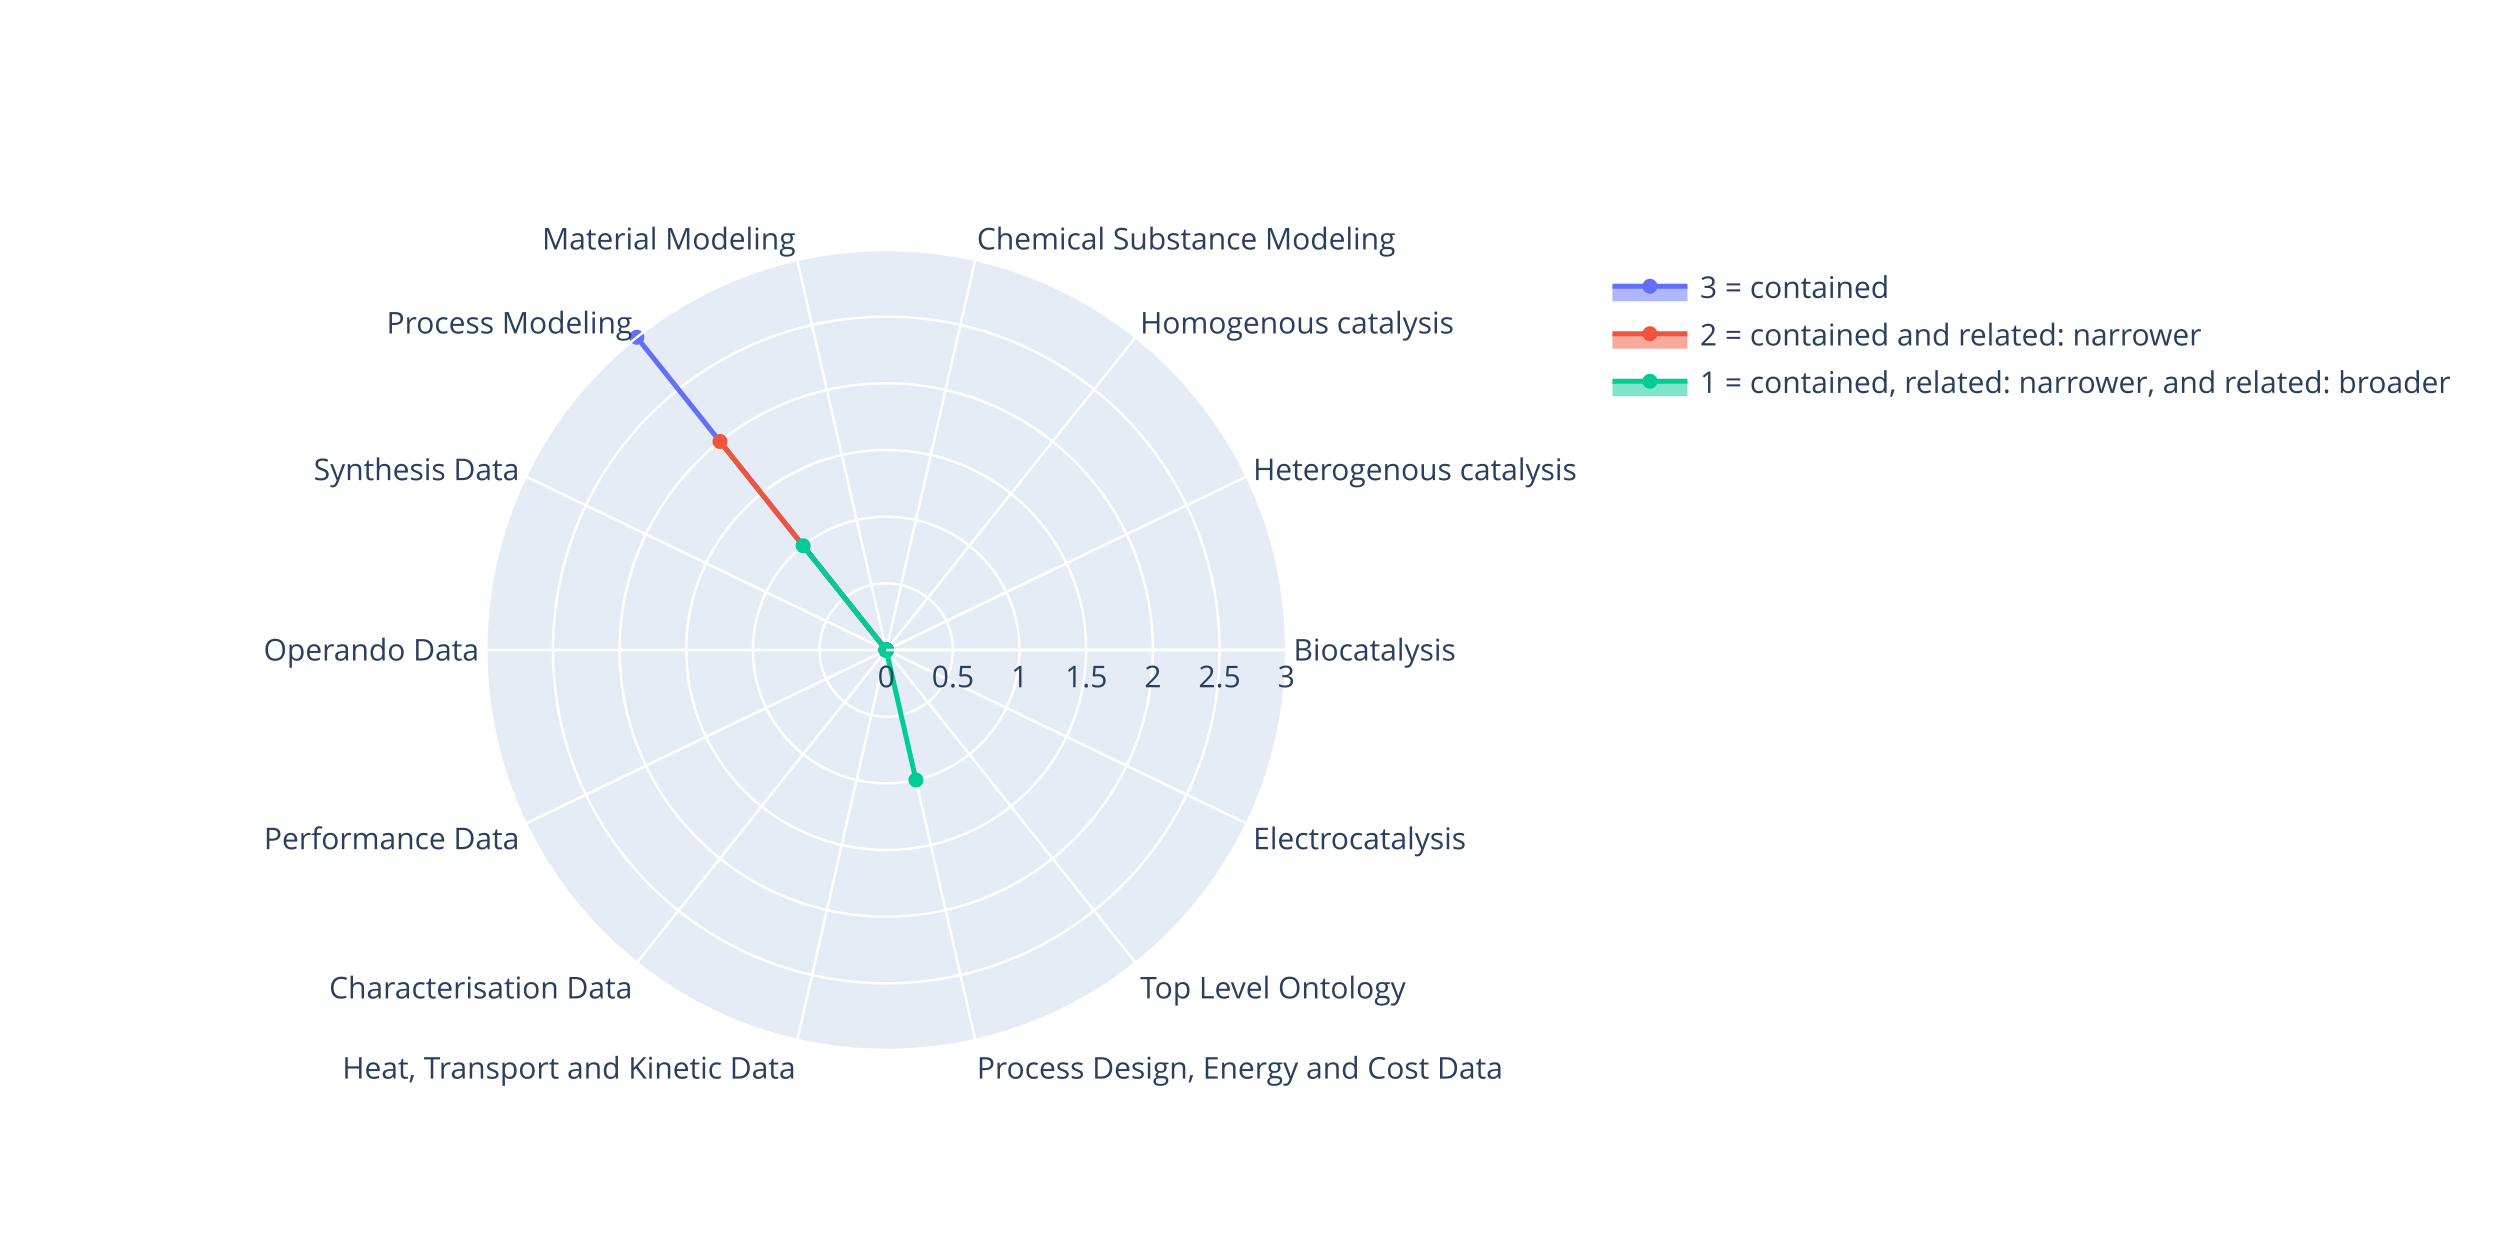
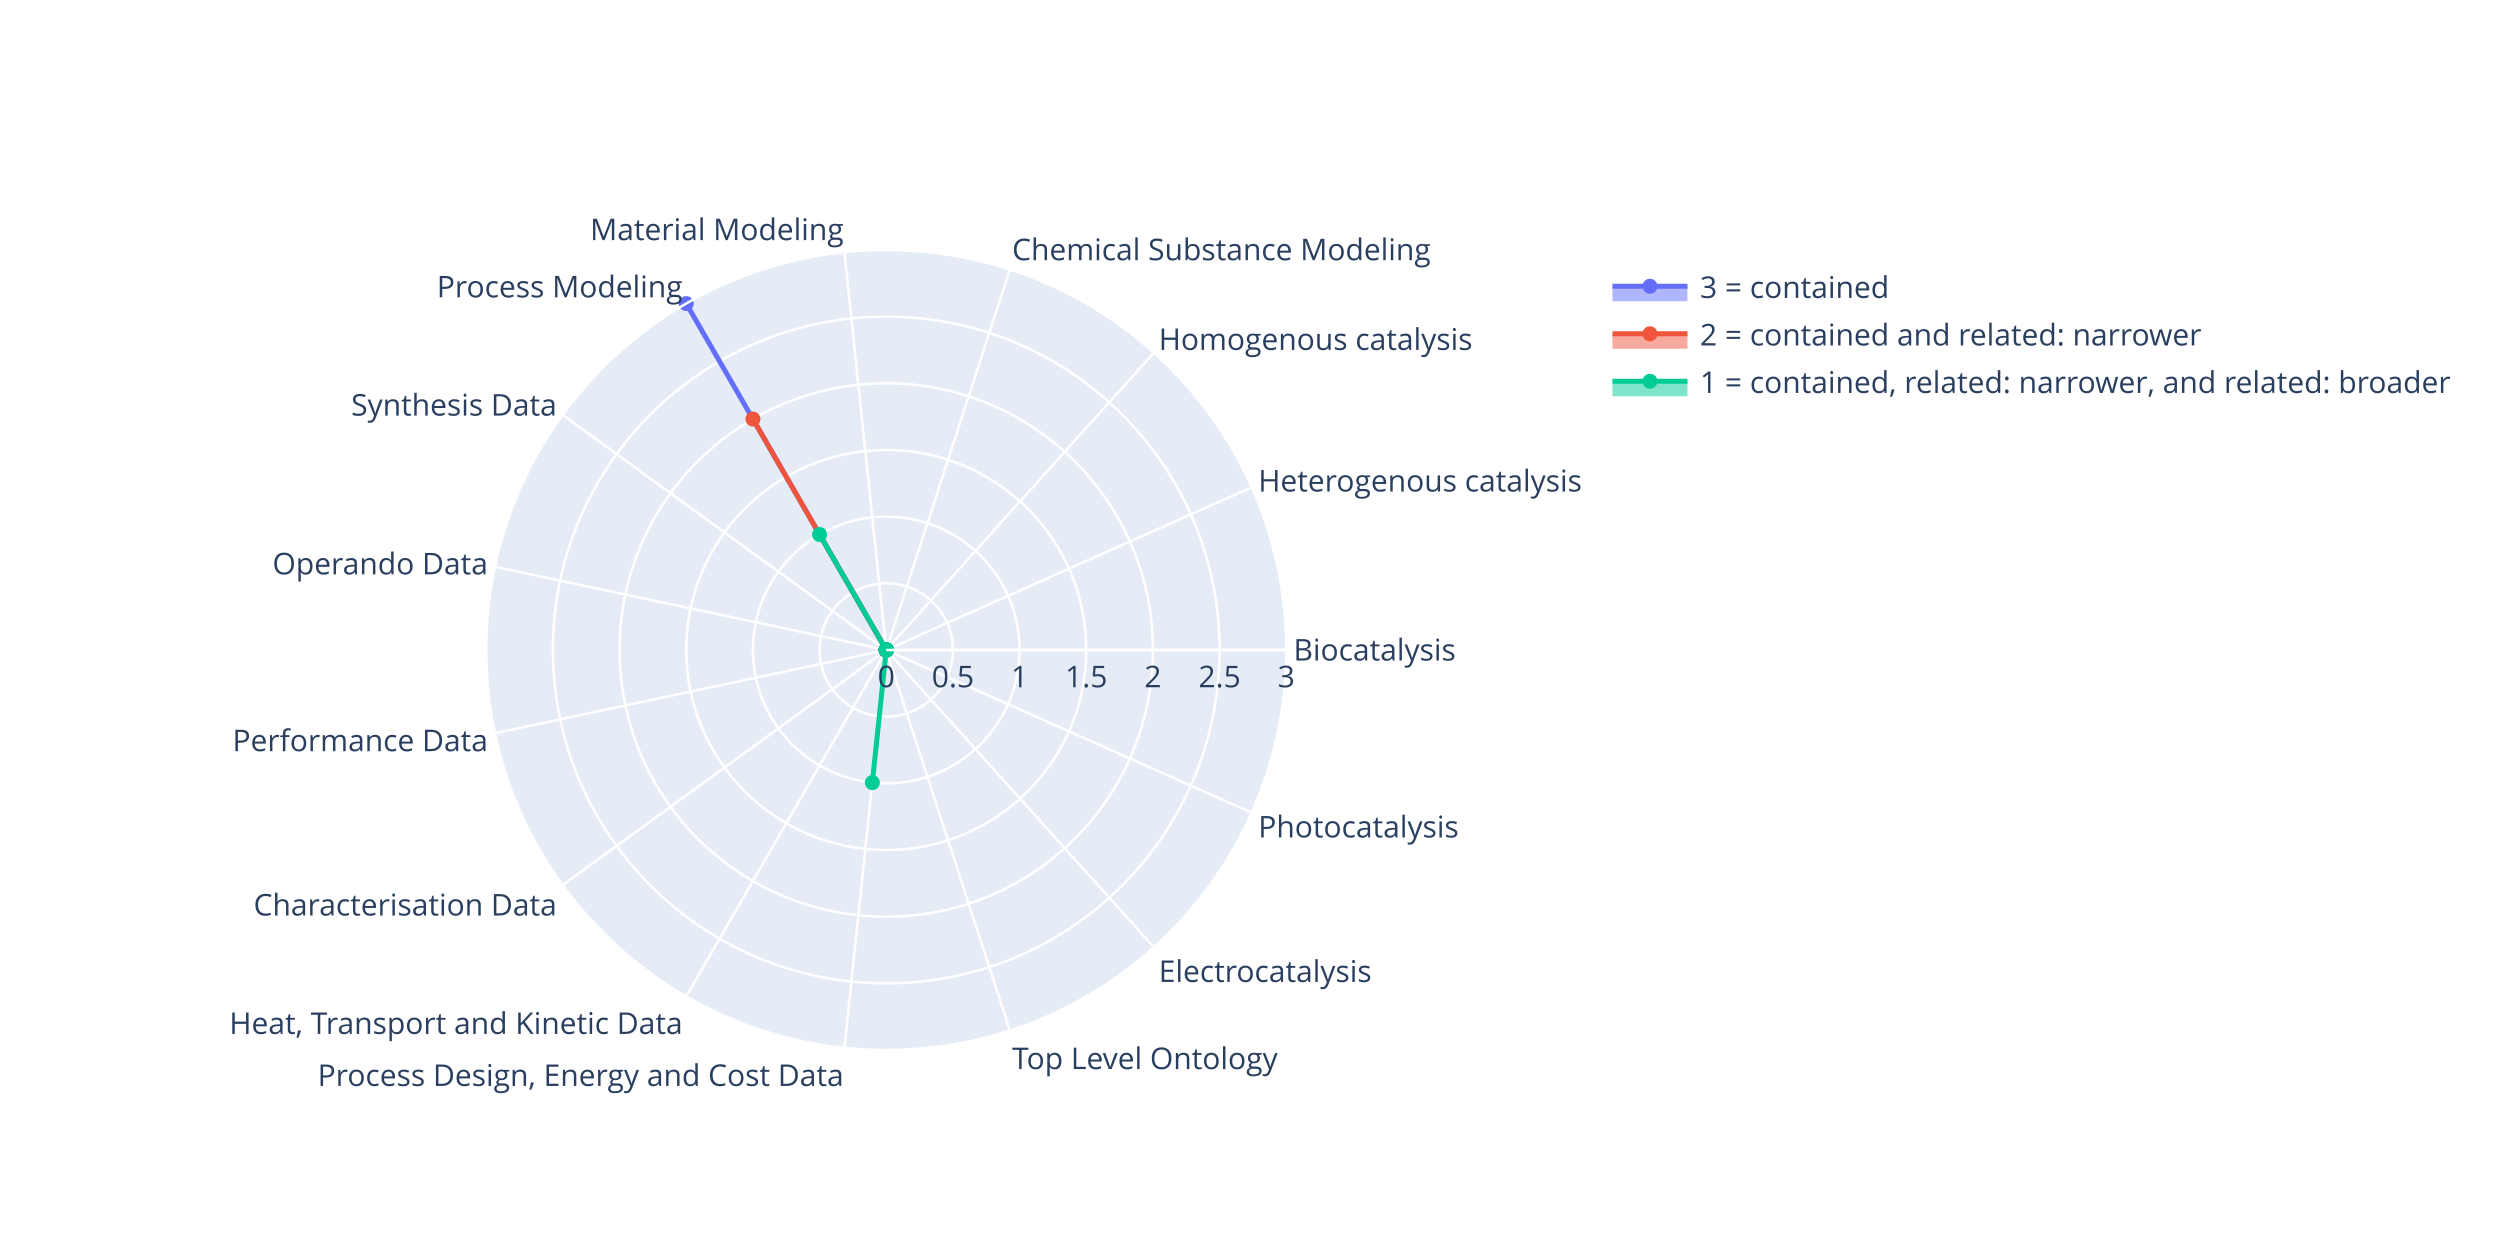
<svg xmlns="http://www.w3.org/2000/svg" class="main-svg" width="1000" height="500" style="" viewBox="0 0 1000 500">
  <rect x="0" y="0" width="1000" height="500" style="fill: rgb(255, 255, 255); fill-opacity: 1;" />
-   <defs id="defs-784e28">
+   <defs id="defs-538a24">
    <g class="clips">
-       <clipPath id="clip784e28polar-for-traces">
+       <clipPath id="clip538a24polar-for-traces">
        <path d="M160,0A160,160 0,1,0 -160,-1.9594348786357652e-14A160,160 0,1,0 160,3.9188697572715304e-14Z" transform="translate(160,160)" />
      </clipPath>
    </g>
    <g class="gradients" />
    <g class="patterns" />
  </defs>
  <g class="bglayer" />
  <g class="layer-below">
    <g class="imagelayer" />
    <g class="shapelayer" />
  </g>
  <g class="cartesianlayer" />
  <g class="polarlayer">
    <g class="polar">
      <g class="polarsublayer draglayer" />
      <g class="polarsublayer plotbg">
        <path d="M160,0A160,160 0,1,0 -160,-1.9594348786357652e-14A160,160 0,1,0 160,3.9188697572715304e-14Z" transform="translate(354.5,260)" style="fill: rgb(229, 236, 246); fill-opacity: 1;" />
      </g>
      <g class="polarsublayer backplot">
        <g class="maplayer" />
      </g>
      <g class="polarsublayer angular-grid" style="fill: none;">
        <path class="angularaxisgrid" d="M354.5,260L514.5,260" style="stroke: rgb(255, 255, 255); stroke-opacity: 1; stroke-width: 1px;" />
-         <path class="angularaxisgrid" d="M354.5,260L498.655,190.579" style="stroke: rgb(255, 255, 255); stroke-opacity: 1; stroke-width: 1px;" />
-         <path class="angularaxisgrid" d="M354.5,260L454.258,134.907" style="stroke: rgb(255, 255, 255); stroke-opacity: 1; stroke-width: 1px;" />
-         <path class="angularaxisgrid" d="M354.5,260L390.103,104.012" style="stroke: rgb(255, 255, 255); stroke-opacity: 1; stroke-width: 1px;" />
-         <path class="angularaxisgrid" d="M354.5,260L318.897,104.012" style="stroke: rgb(255, 255, 255); stroke-opacity: 1; stroke-width: 1px;" />
-         <path class="angularaxisgrid" d="M354.5,260L254.742,134.907" style="stroke: rgb(255, 255, 255); stroke-opacity: 1; stroke-width: 1px;" />
-         <path class="angularaxisgrid" d="M354.5,260L210.345,190.579" style="stroke: rgb(255, 255, 255); stroke-opacity: 1; stroke-width: 1px;" />
-         <path class="angularaxisgrid" d="M354.5,260L194.5,260" style="stroke: rgb(255, 255, 255); stroke-opacity: 1; stroke-width: 1px;" />
-         <path class="angularaxisgrid" d="M354.5,260L210.345,329.421" style="stroke: rgb(255, 255, 255); stroke-opacity: 1; stroke-width: 1px;" />
-         <path class="angularaxisgrid" d="M354.5,260L254.742,385.093" style="stroke: rgb(255, 255, 255); stroke-opacity: 1; stroke-width: 1px;" />
-         <path class="angularaxisgrid" d="M354.5,260L318.897,415.988" style="stroke: rgb(255, 255, 255); stroke-opacity: 1; stroke-width: 1px;" />
-         <path class="angularaxisgrid" d="M354.5,260L390.103,415.988" style="stroke: rgb(255, 255, 255); stroke-opacity: 1; stroke-width: 1px;" />
-         <path class="angularaxisgrid" d="M354.5,260L454.258,385.093" style="stroke: rgb(255, 255, 255); stroke-opacity: 1; stroke-width: 1px;" />
-         <path class="angularaxisgrid" d="M354.5,260L498.655,329.421" style="stroke: rgb(255, 255, 255); stroke-opacity: 1; stroke-width: 1px;" />
+         <path class="angularaxisgrid" d="M354.5,260L500.667,194.922" style="stroke: rgb(255, 255, 255); stroke-opacity: 1; stroke-width: 1px;" />
+         <path class="angularaxisgrid" d="M354.5,260L461.561,141.097" style="stroke: rgb(255, 255, 255); stroke-opacity: 1; stroke-width: 1px;" />
+         <path class="angularaxisgrid" d="M354.5,260L403.943,107.831" style="stroke: rgb(255, 255, 255); stroke-opacity: 1; stroke-width: 1px;" />
+         <path class="angularaxisgrid" d="M354.5,260L337.775,100.876" style="stroke: rgb(255, 255, 255); stroke-opacity: 1; stroke-width: 1px;" />
+         <path class="angularaxisgrid" d="M354.5,260L274.5,121.436" style="stroke: rgb(255, 255, 255); stroke-opacity: 1; stroke-width: 1px;" />
+         <path class="angularaxisgrid" d="M354.5,260L225.057,165.954" style="stroke: rgb(255, 255, 255); stroke-opacity: 1; stroke-width: 1px;" />
+         <path class="angularaxisgrid" d="M354.5,260L197.996,226.734" style="stroke: rgb(255, 255, 255); stroke-opacity: 1; stroke-width: 1px;" />
+         <path class="angularaxisgrid" d="M354.5,260L197.996,293.266" style="stroke: rgb(255, 255, 255); stroke-opacity: 1; stroke-width: 1px;" />
+         <path class="angularaxisgrid" d="M354.5,260L225.057,354.046" style="stroke: rgb(255, 255, 255); stroke-opacity: 1; stroke-width: 1px;" />
+         <path class="angularaxisgrid" d="M354.5,260L274.5,398.564" style="stroke: rgb(255, 255, 255); stroke-opacity: 1; stroke-width: 1px;" />
+         <path class="angularaxisgrid" d="M354.5,260L337.775,419.124" style="stroke: rgb(255, 255, 255); stroke-opacity: 1; stroke-width: 1px;" />
+         <path class="angularaxisgrid" d="M354.5,260L403.943,412.169" style="stroke: rgb(255, 255, 255); stroke-opacity: 1; stroke-width: 1px;" />
+         <path class="angularaxisgrid" d="M354.5,260L461.561,378.903" style="stroke: rgb(255, 255, 255); stroke-opacity: 1; stroke-width: 1px;" />
+         <path class="angularaxisgrid" d="M354.5,260L500.667,325.078" style="stroke: rgb(255, 255, 255); stroke-opacity: 1; stroke-width: 1px;" />
      </g>
      <g class="polarsublayer radial-grid" transform="translate(354.5,260)" style="fill: none;">
        <path class="xgrid" d="M26.67,0A26.67,26.67 0,1,0 -26.67,-3.2661330133259913e-15A26.67,26.67 0,1,0 26.67,6.532266026651983e-15Z" style="stroke: rgb(255, 255, 255); stroke-opacity: 1; stroke-width: 1px;" />
        <path class="xgrid" d="M53.33,0A53.33,53.33 0,1,0 -53.33,-6.531041379852834e-15A53.33,53.33 0,1,0 53.33,1.3062082759705669e-14Z" style="stroke: rgb(255, 255, 255); stroke-opacity: 1; stroke-width: 1px;" />
        <path class="xgrid" d="M80,0A80,80 0,1,0 -80,-9.797174393178826e-15A80,80 0,1,0 80,1.9594348786357652e-14Z" style="stroke: rgb(255, 255, 255); stroke-opacity: 1; stroke-width: 1px;" />
        <path class="xgrid" d="M106.67,0A106.67,106.67 0,1,0 -106.67,-1.3063307406504817e-14A106.67,106.67 0,1,0 106.67,2.6126614813009634e-14Z" style="stroke: rgb(255, 255, 255); stroke-opacity: 1; stroke-width: 1px;" />
        <path class="xgrid" d="M133.33,0A133.33,133.33 0,1,0 -133.33,-1.632821577303166e-14A133.33,133.33 0,1,0 133.33,3.265643154606332e-14Z" style="stroke: rgb(255, 255, 255); stroke-opacity: 1; stroke-width: 1px;" />
      </g>
      <g class="polarsublayer frontplot" transform="translate(194.5,100)">
        <g class="barlayer" />
        <g class="scatterlayer">
-           <g class="trace scatter trace5b7094" style="stroke-miterlimit: 2; opacity: 1;">
-             <g class="fills" clip-path="url(#clip784e28polar-for-traces)">
+           <g class="trace scatter trace7f3eb8" style="stroke-miterlimit: 2; opacity: 1;">
+             <g class="fills" clip-path="url(#clip538a24polar-for-traces)">
              <g>
-                 <path class="js-fill" d="M160,160L160,160L160,160L160,160L160,160L60.24,34.91L160,160L160,160L160,160L160,160L160,160L160,160L160,160L160,160L160,160Z" style="fill: rgb(99, 110, 250); fill-opacity: 0.5; stroke-width: 0;" />
+                 <path class="js-fill" d="M160,160L160,160L160,160L160,160L160,160L80,21.44L160,160L160,160L160,160L160,160L160,160L160,160L160,160L160,160L160,160L160,160Z" style="fill: rgb(99, 110, 250); fill-opacity: 0.5; stroke-width: 0;" />
              </g>
            </g>
            <g class="errorbars" />
            <g class="lines">
-               <path class="js-line" d="M160,160L160,160L160,160L160,160L160,160L60.24,34.91L160,160L160,160L160,160L160,160L160,160L160,160L160,160L160,160L160,160" clip-path="url(#clip784e28polar-for-traces)" style="vector-effect: non-scaling-stroke; fill: none; stroke: rgb(99, 110, 250); stroke-opacity: 1; stroke-width: 2px; opacity: 1;" />
+               <path class="js-line" d="M160,160L160,160L160,160L160,160L160,160L80,21.44L160,160L160,160L160,160L160,160L160,160L160,160L160,160L160,160L160,160L160,160" clip-path="url(#clip538a24polar-for-traces)" style="vector-effect: non-scaling-stroke; fill: none; stroke: rgb(99, 110, 250); stroke-opacity: 1; stroke-width: 2px; opacity: 1;" />
            </g>
            <g class="points">
              <path class="point" transform="translate(160,160)" d="M3,0A3,3 0 1,1 0,-3A3,3 0 0,1 3,0Z" style="opacity: 1; stroke-width: 0px; fill: rgb(99, 110, 250); fill-opacity: 1;" />
              <path class="point" transform="translate(160,160)" d="M3,0A3,3 0 1,1 0,-3A3,3 0 0,1 3,0Z" style="opacity: 1; stroke-width: 0px; fill: rgb(99, 110, 250); fill-opacity: 1;" />
              <path class="point" transform="translate(160,160)" d="M3,0A3,3 0 1,1 0,-3A3,3 0 0,1 3,0Z" style="opacity: 1; stroke-width: 0px; fill: rgb(99, 110, 250); fill-opacity: 1;" />
              <path class="point" transform="translate(160,160)" d="M3,0A3,3 0 1,1 0,-3A3,3 0 0,1 3,0Z" style="opacity: 1; stroke-width: 0px; fill: rgb(99, 110, 250); fill-opacity: 1;" />
              <path class="point" transform="translate(160,160)" d="M3,0A3,3 0 1,1 0,-3A3,3 0 0,1 3,0Z" style="opacity: 1; stroke-width: 0px; fill: rgb(99, 110, 250); fill-opacity: 1;" />
-               <path class="point" transform="translate(60.24,34.91)" d="M3,0A3,3 0 1,1 0,-3A3,3 0 0,1 3,0Z" style="opacity: 1; stroke-width: 0px; fill: rgb(99, 110, 250); fill-opacity: 1;" />
+               <path class="point" transform="translate(80,21.44)" d="M3,0A3,3 0 1,1 0,-3A3,3 0 0,1 3,0Z" style="opacity: 1; stroke-width: 0px; fill: rgb(99, 110, 250); fill-opacity: 1;" />
+               <path class="point" transform="translate(160,160)" d="M3,0A3,3 0 1,1 0,-3A3,3 0 0,1 3,0Z" style="opacity: 1; stroke-width: 0px; fill: rgb(99, 110, 250); fill-opacity: 1;" />
              <path class="point" transform="translate(160,160)" d="M3,0A3,3 0 1,1 0,-3A3,3 0 0,1 3,0Z" style="opacity: 1; stroke-width: 0px; fill: rgb(99, 110, 250); fill-opacity: 1;" />
              <path class="point" transform="translate(160,160)" d="M3,0A3,3 0 1,1 0,-3A3,3 0 0,1 3,0Z" style="opacity: 1; stroke-width: 0px; fill: rgb(99, 110, 250); fill-opacity: 1;" />
              <path class="point" transform="translate(160,160)" d="M3,0A3,3 0 1,1 0,-3A3,3 0 0,1 3,0Z" style="opacity: 1; stroke-width: 0px; fill: rgb(99, 110, 250); fill-opacity: 1;" />
              <path class="point" transform="translate(160,160)" d="M3,0A3,3 0 1,1 0,-3A3,3 0 0,1 3,0Z" style="opacity: 1; stroke-width: 0px; fill: rgb(99, 110, 250); fill-opacity: 1;" />
              <path class="point" transform="translate(160,160)" d="M3,0A3,3 0 1,1 0,-3A3,3 0 0,1 3,0Z" style="opacity: 1; stroke-width: 0px; fill: rgb(99, 110, 250); fill-opacity: 1;" />
              <path class="point" transform="translate(160,160)" d="M3,0A3,3 0 1,1 0,-3A3,3 0 0,1 3,0Z" style="opacity: 1; stroke-width: 0px; fill: rgb(99, 110, 250); fill-opacity: 1;" />
              <path class="point" transform="translate(160,160)" d="M3,0A3,3 0 1,1 0,-3A3,3 0 0,1 3,0Z" style="opacity: 1; stroke-width: 0px; fill: rgb(99, 110, 250); fill-opacity: 1;" />
              <path class="point" transform="translate(160,160)" d="M3,0A3,3 0 1,1 0,-3A3,3 0 0,1 3,0Z" style="opacity: 1; stroke-width: 0px; fill: rgb(99, 110, 250); fill-opacity: 1;" />
              <path class="point" transform="translate(160,160)" d="M3,0A3,3 0 1,1 0,-3A3,3 0 0,1 3,0Z" style="opacity: 1; stroke-width: 0px; fill: rgb(99, 110, 250); fill-opacity: 1;" />
            </g>
            <g class="text" />
          </g>
-           <g class="trace scatter trace90f65b" style="stroke-miterlimit: 2; opacity: 1;">
-             <g class="fills" clip-path="url(#clip784e28polar-for-traces)">
+           <g class="trace scatter trace615d59" style="stroke-miterlimit: 2; opacity: 1;">
+             <g class="fills" clip-path="url(#clip538a24polar-for-traces)">
              <g>
-                 <path class="js-fill" d="M160,160L160,160L160,160L160,160L160,160L93.49,76.6L160,160L160,160L160,160L160,160L160,160L160,160L160,160L160,160L160,160Z" style="fill: rgb(239, 85, 59); fill-opacity: 0.5; stroke-width: 0;" />
+                 <path class="js-fill" d="M160,160L160,160L160,160L160,160L160,160L106.67,67.62L160,160L160,160L160,160L160,160L160,160L160,160L160,160L160,160L160,160L160,160Z" style="fill: rgb(239, 85, 59); fill-opacity: 0.5; stroke-width: 0;" />
              </g>
            </g>
            <g class="errorbars" />
            <g class="lines">
-               <path class="js-line" d="M160,160L160,160L160,160L160,160L160,160L93.49,76.6L160,160L160,160L160,160L160,160L160,160L160,160L160,160L160,160L160,160" clip-path="url(#clip784e28polar-for-traces)" style="vector-effect: non-scaling-stroke; fill: none; stroke: rgb(239, 85, 59); stroke-opacity: 1; stroke-width: 2px; opacity: 1;" />
+               <path class="js-line" d="M160,160L160,160L160,160L160,160L160,160L106.67,67.62L160,160L160,160L160,160L160,160L160,160L160,160L160,160L160,160L160,160L160,160" clip-path="url(#clip538a24polar-for-traces)" style="vector-effect: non-scaling-stroke; fill: none; stroke: rgb(239, 85, 59); stroke-opacity: 1; stroke-width: 2px; opacity: 1;" />
            </g>
            <g class="points">
              <path class="point" transform="translate(160,160)" d="M3,0A3,3 0 1,1 0,-3A3,3 0 0,1 3,0Z" style="opacity: 1; stroke-width: 0px; fill: rgb(239, 85, 59); fill-opacity: 1;" />
              <path class="point" transform="translate(160,160)" d="M3,0A3,3 0 1,1 0,-3A3,3 0 0,1 3,0Z" style="opacity: 1; stroke-width: 0px; fill: rgb(239, 85, 59); fill-opacity: 1;" />
              <path class="point" transform="translate(160,160)" d="M3,0A3,3 0 1,1 0,-3A3,3 0 0,1 3,0Z" style="opacity: 1; stroke-width: 0px; fill: rgb(239, 85, 59); fill-opacity: 1;" />
              <path class="point" transform="translate(160,160)" d="M3,0A3,3 0 1,1 0,-3A3,3 0 0,1 3,0Z" style="opacity: 1; stroke-width: 0px; fill: rgb(239, 85, 59); fill-opacity: 1;" />
              <path class="point" transform="translate(160,160)" d="M3,0A3,3 0 1,1 0,-3A3,3 0 0,1 3,0Z" style="opacity: 1; stroke-width: 0px; fill: rgb(239, 85, 59); fill-opacity: 1;" />
-               <path class="point" transform="translate(93.49,76.6)" d="M3,0A3,3 0 1,1 0,-3A3,3 0 0,1 3,0Z" style="opacity: 1; stroke-width: 0px; fill: rgb(239, 85, 59); fill-opacity: 1;" />
+               <path class="point" transform="translate(106.67,67.62)" d="M3,0A3,3 0 1,1 0,-3A3,3 0 0,1 3,0Z" style="opacity: 1; stroke-width: 0px; fill: rgb(239, 85, 59); fill-opacity: 1;" />
+               <path class="point" transform="translate(160,160)" d="M3,0A3,3 0 1,1 0,-3A3,3 0 0,1 3,0Z" style="opacity: 1; stroke-width: 0px; fill: rgb(239, 85, 59); fill-opacity: 1;" />
              <path class="point" transform="translate(160,160)" d="M3,0A3,3 0 1,1 0,-3A3,3 0 0,1 3,0Z" style="opacity: 1; stroke-width: 0px; fill: rgb(239, 85, 59); fill-opacity: 1;" />
              <path class="point" transform="translate(160,160)" d="M3,0A3,3 0 1,1 0,-3A3,3 0 0,1 3,0Z" style="opacity: 1; stroke-width: 0px; fill: rgb(239, 85, 59); fill-opacity: 1;" />
              <path class="point" transform="translate(160,160)" d="M3,0A3,3 0 1,1 0,-3A3,3 0 0,1 3,0Z" style="opacity: 1; stroke-width: 0px; fill: rgb(239, 85, 59); fill-opacity: 1;" />
              <path class="point" transform="translate(160,160)" d="M3,0A3,3 0 1,1 0,-3A3,3 0 0,1 3,0Z" style="opacity: 1; stroke-width: 0px; fill: rgb(239, 85, 59); fill-opacity: 1;" />
              <path class="point" transform="translate(160,160)" d="M3,0A3,3 0 1,1 0,-3A3,3 0 0,1 3,0Z" style="opacity: 1; stroke-width: 0px; fill: rgb(239, 85, 59); fill-opacity: 1;" />
              <path class="point" transform="translate(160,160)" d="M3,0A3,3 0 1,1 0,-3A3,3 0 0,1 3,0Z" style="opacity: 1; stroke-width: 0px; fill: rgb(239, 85, 59); fill-opacity: 1;" />
              <path class="point" transform="translate(160,160)" d="M3,0A3,3 0 1,1 0,-3A3,3 0 0,1 3,0Z" style="opacity: 1; stroke-width: 0px; fill: rgb(239, 85, 59); fill-opacity: 1;" />
              <path class="point" transform="translate(160,160)" d="M3,0A3,3 0 1,1 0,-3A3,3 0 0,1 3,0Z" style="opacity: 1; stroke-width: 0px; fill: rgb(239, 85, 59); fill-opacity: 1;" />
              <path class="point" transform="translate(160,160)" d="M3,0A3,3 0 1,1 0,-3A3,3 0 0,1 3,0Z" style="opacity: 1; stroke-width: 0px; fill: rgb(239, 85, 59); fill-opacity: 1;" />
            </g>
            <g class="text" />
          </g>
-           <g class="trace scatter trace089929" style="stroke-miterlimit: 2; opacity: 1;">
-             <g class="fills" clip-path="url(#clip784e28polar-for-traces)">
+           <g class="trace scatter trace1bce84" style="stroke-miterlimit: 2; opacity: 1;">
+             <g class="fills" clip-path="url(#clip538a24polar-for-traces)">
              <g>
-                 <path class="js-fill" d="M160,160L160,160L160,160L160,160L160,160L126.75,118.3L160,160L160,160L160,160L160,160L160,160L171.87,212L160,160L160,160L160,160Z" style="fill: rgb(0, 204, 150); fill-opacity: 0.5; stroke-width: 0;" />
+                 <path class="js-fill" d="M160,160L160,160L160,160L160,160L160,160L133.33,113.81L160,160L160,160L160,160L160,160L160,160L154.43,213.04L160,160L160,160L160,160L160,160Z" style="fill: rgb(0, 204, 150); fill-opacity: 0.5; stroke-width: 0;" />
              </g>
            </g>
            <g class="errorbars" />
            <g class="lines">
-               <path class="js-line" d="M160,160L160,160L160,160L160,160L160,160L126.75,118.3L160,160L160,160L160,160L160,160L160,160L171.87,212L160,160L160,160L160,160" clip-path="url(#clip784e28polar-for-traces)" style="vector-effect: non-scaling-stroke; fill: none; stroke: rgb(0, 204, 150); stroke-opacity: 1; stroke-width: 2px; opacity: 1;" />
+               <path class="js-line" d="M160,160L160,160L160,160L160,160L160,160L133.33,113.81L160,160L160,160L160,160L160,160L160,160L154.43,213.04L160,160L160,160L160,160L160,160" clip-path="url(#clip538a24polar-for-traces)" style="vector-effect: non-scaling-stroke; fill: none; stroke: rgb(0, 204, 150); stroke-opacity: 1; stroke-width: 2px; opacity: 1;" />
            </g>
            <g class="points">
              <path class="point" transform="translate(160,160)" d="M3,0A3,3 0 1,1 0,-3A3,3 0 0,1 3,0Z" style="opacity: 1; stroke-width: 0px; fill: rgb(0, 204, 150); fill-opacity: 1;" />
              <path class="point" transform="translate(160,160)" d="M3,0A3,3 0 1,1 0,-3A3,3 0 0,1 3,0Z" style="opacity: 1; stroke-width: 0px; fill: rgb(0, 204, 150); fill-opacity: 1;" />
              <path class="point" transform="translate(160,160)" d="M3,0A3,3 0 1,1 0,-3A3,3 0 0,1 3,0Z" style="opacity: 1; stroke-width: 0px; fill: rgb(0, 204, 150); fill-opacity: 1;" />
              <path class="point" transform="translate(160,160)" d="M3,0A3,3 0 1,1 0,-3A3,3 0 0,1 3,0Z" style="opacity: 1; stroke-width: 0px; fill: rgb(0, 204, 150); fill-opacity: 1;" />
              <path class="point" transform="translate(160,160)" d="M3,0A3,3 0 1,1 0,-3A3,3 0 0,1 3,0Z" style="opacity: 1; stroke-width: 0px; fill: rgb(0, 204, 150); fill-opacity: 1;" />
-               <path class="point" transform="translate(126.75,118.3)" d="M3,0A3,3 0 1,1 0,-3A3,3 0 0,1 3,0Z" style="opacity: 1; stroke-width: 0px; fill: rgb(0, 204, 150); fill-opacity: 1;" />
-               <path class="point" transform="translate(160,160)" d="M3,0A3,3 0 1,1 0,-3A3,3 0 0,1 3,0Z" style="opacity: 1; stroke-width: 0px; fill: rgb(0, 204, 150); fill-opacity: 1;" />
-               <path class="point" transform="translate(160,160)" d="M3,0A3,3 0 1,1 0,-3A3,3 0 0,1 3,0Z" style="opacity: 1; stroke-width: 0px; fill: rgb(0, 204, 150); fill-opacity: 1;" />
-               <path class="point" transform="translate(160,160)" d="M3,0A3,3 0 1,1 0,-3A3,3 0 0,1 3,0Z" style="opacity: 1; stroke-width: 0px; fill: rgb(0, 204, 150); fill-opacity: 1;" />
-               <path class="point" transform="translate(160,160)" d="M3,0A3,3 0 1,1 0,-3A3,3 0 0,1 3,0Z" style="opacity: 1; stroke-width: 0px; fill: rgb(0, 204, 150); fill-opacity: 1;" />
-               <path class="point" transform="translate(160,160)" d="M3,0A3,3 0 1,1 0,-3A3,3 0 0,1 3,0Z" style="opacity: 1; stroke-width: 0px; fill: rgb(0, 204, 150); fill-opacity: 1;" />
-               <path class="point" transform="translate(171.87,212)" d="M3,0A3,3 0 1,1 0,-3A3,3 0 0,1 3,0Z" style="opacity: 1; stroke-width: 0px; fill: rgb(0, 204, 150); fill-opacity: 1;" />
+               <path class="point" transform="translate(133.33,113.81)" d="M3,0A3,3 0 1,1 0,-3A3,3 0 0,1 3,0Z" style="opacity: 1; stroke-width: 0px; fill: rgb(0, 204, 150); fill-opacity: 1;" />
+               <path class="point" transform="translate(160,160)" d="M3,0A3,3 0 1,1 0,-3A3,3 0 0,1 3,0Z" style="opacity: 1; stroke-width: 0px; fill: rgb(0, 204, 150); fill-opacity: 1;" />
+               <path class="point" transform="translate(160,160)" d="M3,0A3,3 0 1,1 0,-3A3,3 0 0,1 3,0Z" style="opacity: 1; stroke-width: 0px; fill: rgb(0, 204, 150); fill-opacity: 1;" />
+               <path class="point" transform="translate(160,160)" d="M3,0A3,3 0 1,1 0,-3A3,3 0 0,1 3,0Z" style="opacity: 1; stroke-width: 0px; fill: rgb(0, 204, 150); fill-opacity: 1;" />
+               <path class="point" transform="translate(160,160)" d="M3,0A3,3 0 1,1 0,-3A3,3 0 0,1 3,0Z" style="opacity: 1; stroke-width: 0px; fill: rgb(0, 204, 150); fill-opacity: 1;" />
+               <path class="point" transform="translate(160,160)" d="M3,0A3,3 0 1,1 0,-3A3,3 0 0,1 3,0Z" style="opacity: 1; stroke-width: 0px; fill: rgb(0, 204, 150); fill-opacity: 1;" />
+               <path class="point" transform="translate(154.43,213.04)" d="M3,0A3,3 0 1,1 0,-3A3,3 0 0,1 3,0Z" style="opacity: 1; stroke-width: 0px; fill: rgb(0, 204, 150); fill-opacity: 1;" />
+               <path class="point" transform="translate(160,160)" d="M3,0A3,3 0 1,1 0,-3A3,3 0 0,1 3,0Z" style="opacity: 1; stroke-width: 0px; fill: rgb(0, 204, 150); fill-opacity: 1;" />
              <path class="point" transform="translate(160,160)" d="M3,0A3,3 0 1,1 0,-3A3,3 0 0,1 3,0Z" style="opacity: 1; stroke-width: 0px; fill: rgb(0, 204, 150); fill-opacity: 1;" />
              <path class="point" transform="translate(160,160)" d="M3,0A3,3 0 1,1 0,-3A3,3 0 0,1 3,0Z" style="opacity: 1; stroke-width: 0px; fill: rgb(0, 204, 150); fill-opacity: 1;" />
              <path class="point" transform="translate(160,160)" d="M3,0A3,3 0 1,1 0,-3A3,3 0 0,1 3,0Z" style="opacity: 1; stroke-width: 0px; fill: rgb(0, 204, 150); fill-opacity: 1;" />
            </g>
            <g class="text" />
          </g>
        </g>
      </g>
      <g class="polarsublayer angular-line">
        <path d="M160,0A160,160 0,1,0 -160,-1.9594348786357652e-14A160,160 0,1,0 160,3.9188697572715304e-14Z" transform="translate(354.5,260)" stroke-width="1" style="fill: none; stroke: rgb(255, 255, 255); stroke-opacity: 1;" />
      </g>
      <g class="polarsublayer radial-line">
        <line x1="0" y1="0" x2="160" y2="0" transform="translate(354.5,260)" stroke-width="1" style="fill: none; stroke: rgb(255, 255, 255); stroke-opacity: 1;" />
      </g>
      <g class="polarsublayer angular-axis">
        <g class="angularaxistick">
          <text text-anchor="start" x="2.9" y="4.2" transform="translate(514.5,260)" style="font-family: 'Open Sans', verdana, arial, sans-serif; font-size: 12px; fill: rgb(42, 63, 95); fill-opacity: 1; white-space: pre; opacity: 1;">Biocatalysis</text>
        </g>
        <g class="angularaxistick">
-           <text text-anchor="start" x="2.613" y="1.484" transform="translate(498.655,190.5786)" style="font-family: 'Open Sans', verdana, arial, sans-serif; font-size: 12px; fill: rgb(42, 63, 95); fill-opacity: 1; white-space: pre; opacity: 1;">Heterogenous catalysis</text>
-         </g>
-         <g class="angularaxistick">
-           <text text-anchor="start" x="1.808" y="-1.525" transform="translate(454.2584,134.907)" style="font-family: 'Open Sans', verdana, arial, sans-serif; font-size: 12px; fill: rgb(42, 63, 95); fill-opacity: 1; white-space: pre; opacity: 1;">Homogenous catalysis</text>
-         </g>
-         <g class="angularaxistick">
-           <text text-anchor="start" x="0.645" y="-4.233" transform="translate(390.1033,104.0115)" style="font-family: 'Open Sans', verdana, arial, sans-serif; font-size: 12px; fill: rgb(42, 63, 95); fill-opacity: 1; white-space: pre; opacity: 1;">Chemical Substance Modeling</text>
-         </g>
-         <g class="angularaxistick">
-           <text text-anchor="end" x="-0.645" y="-4.233" transform="translate(318.8967,104.0115)" style="font-family: 'Open Sans', verdana, arial, sans-serif; font-size: 12px; fill: rgb(42, 63, 95); fill-opacity: 1; white-space: pre; opacity: 1;">Material Modeling</text>
-         </g>
-         <g class="angularaxistick">
-           <text text-anchor="end" x="-1.808" y="-1.525" transform="translate(254.7416,134.907)" style="font-family: 'Open Sans', verdana, arial, sans-serif; font-size: 12px; fill: rgb(42, 63, 95); fill-opacity: 1; white-space: pre; opacity: 1;">Process Modeling</text>
-         </g>
-         <g class="angularaxistick">
-           <text text-anchor="end" x="-2.613" y="1.484" transform="translate(210.345,190.5786)" style="font-family: 'Open Sans', verdana, arial, sans-serif; font-size: 12px; fill: rgb(42, 63, 95); fill-opacity: 1; white-space: pre; opacity: 1;">Synthesis Data</text>
-         </g>
-         <g class="angularaxistick">
-           <text text-anchor="end" x="-2.9" y="4.2" transform="translate(194.5,260)" style="font-family: 'Open Sans', verdana, arial, sans-serif; font-size: 12px; fill: rgb(42, 63, 95); fill-opacity: 1; white-space: pre; opacity: 1;">Operando Data</text>
-         </g>
-         <g class="angularaxistick">
-           <text text-anchor="end" x="-2.613" y="10.249" transform="translate(210.345,329.4214)" style="font-family: 'Open Sans', verdana, arial, sans-serif; font-size: 12px; fill: rgb(42, 63, 95); fill-opacity: 1; white-space: pre; opacity: 1;">Performance Data</text>
-         </g>
-         <g class="angularaxistick">
-           <text text-anchor="end" x="-1.808" y="14.268" transform="translate(254.7416,385.093)" style="font-family: 'Open Sans', verdana, arial, sans-serif; font-size: 12px; fill: rgb(42, 63, 95); fill-opacity: 1; white-space: pre; opacity: 1;">Characterisation Data</text>
-         </g>
-         <g class="angularaxistick">
-           <text text-anchor="end" x="-0.645" y="15.461" transform="translate(318.8967,415.9885)" style="font-family: 'Open Sans', verdana, arial, sans-serif; font-size: 12px; fill: rgb(42, 63, 95); fill-opacity: 1; white-space: pre; opacity: 1;">Heat, Transport and Kinetic Data</text>
-         </g>
-         <g class="angularaxistick">
-           <text text-anchor="start" x="0.645" y="15.461" transform="translate(390.1033,415.9885)" style="font-family: 'Open Sans', verdana, arial, sans-serif; font-size: 12px; fill: rgb(42, 63, 95); fill-opacity: 1; white-space: pre; opacity: 1;">Process Design, Energy and Cost Data</text>
-         </g>
-         <g class="angularaxistick">
-           <text text-anchor="start" x="1.808" y="14.268" transform="translate(454.2584,385.093)" style="font-family: 'Open Sans', verdana, arial, sans-serif; font-size: 12px; fill: rgb(42, 63, 95); fill-opacity: 1; white-space: pre; opacity: 1;">Top Level Ontology</text>
-         </g>
-         <g class="angularaxistick">
-           <text text-anchor="start" x="2.613" y="10.249" transform="translate(498.655,329.4214)" style="font-family: 'Open Sans', verdana, arial, sans-serif; font-size: 12px; fill: rgb(42, 63, 95); fill-opacity: 1; white-space: pre; opacity: 1;">Electrocatalysis</text>
+           <text text-anchor="start" x="2.649" y="1.681" transform="translate(500.6673,194.9221)" style="font-family: 'Open Sans', verdana, arial, sans-serif; font-size: 12px; fill: rgb(42, 63, 95); fill-opacity: 1; white-space: pre; opacity: 1;">Heterogenous catalysis</text>
+         </g>
+         <g class="angularaxistick">
+           <text text-anchor="start" x="1.94" y="-1.128" transform="translate(461.5609,141.0968)" style="font-family: 'Open Sans', verdana, arial, sans-serif; font-size: 12px; fill: rgb(42, 63, 95); fill-opacity: 1; white-space: pre; opacity: 1;">Homogenous catalysis</text>
+         </g>
+         <g class="angularaxistick">
+           <text text-anchor="start" x="0.896" y="-3.743" transform="translate(403.9427,107.831)" style="font-family: 'Open Sans', verdana, arial, sans-serif; font-size: 12px; fill: rgb(42, 63, 95); fill-opacity: 1; white-space: pre; opacity: 1;">Chemical Substance Modeling</text>
+         </g>
+         <g class="angularaxistick">
+           <text text-anchor="end" x="-0.303" y="-4.832" transform="translate(337.7754,100.8765)" style="font-family: 'Open Sans', verdana, arial, sans-serif; font-size: 12px; fill: rgb(42, 63, 95); fill-opacity: 1; white-space: pre; opacity: 1;">Material Modeling</text>
+         </g>
+         <g class="angularaxistick">
+           <text text-anchor="end" x="-1.45" y="-2.49" transform="translate(274.5,121.4359)" style="font-family: 'Open Sans', verdana, arial, sans-serif; font-size: 12px; fill: rgb(42, 63, 95); fill-opacity: 1; white-space: pre; opacity: 1;">Process Modeling</text>
+         </g>
+         <g class="angularaxistick">
+           <text text-anchor="end" x="-2.346" y="0.283" transform="translate(225.0573,165.9544)" style="font-family: 'Open Sans', verdana, arial, sans-serif; font-size: 12px; fill: rgb(42, 63, 95); fill-opacity: 1; white-space: pre; opacity: 1;">Synthesis Data</text>
+         </g>
+         <g class="angularaxistick">
+           <text text-anchor="end" x="-2.837" y="3.006" transform="translate(197.9964,226.7341)" style="font-family: 'Open Sans', verdana, arial, sans-serif; font-size: 12px; fill: rgb(42, 63, 95); fill-opacity: 1; white-space: pre; opacity: 1;">Operando Data</text>
+         </g>
+         <g class="angularaxistick">
+           <text text-anchor="end" x="-2.837" y="7.206" transform="translate(197.9964,293.2659)" style="font-family: 'Open Sans', verdana, arial, sans-serif; font-size: 12px; fill: rgb(42, 63, 95); fill-opacity: 1; white-space: pre; opacity: 1;">Performance Data</text>
+         </g>
+         <g class="angularaxistick">
+           <text text-anchor="end" x="-2.346" y="12.156" transform="translate(225.0573,354.0456)" style="font-family: 'Open Sans', verdana, arial, sans-serif; font-size: 12px; fill: rgb(42, 63, 95); fill-opacity: 1; white-space: pre; opacity: 1;">Characterisation Data</text>
+         </g>
+         <g class="angularaxistick">
+           <text text-anchor="end" x="-1.45" y="15.004" transform="translate(274.5,398.5641)" style="font-family: 'Open Sans', verdana, arial, sans-serif; font-size: 12px; fill: rgb(42, 63, 95); fill-opacity: 1; white-space: pre; opacity: 1;">Heat, Transport and Kinetic Data</text>
+         </g>
+         <g class="angularaxistick">
+           <text text-anchor="end" x="-0.303" y="15.257" transform="translate(337.7754,419.1235)" style="font-family: 'Open Sans', verdana, arial, sans-serif; font-size: 12px; fill: rgb(42, 63, 95); fill-opacity: 1; white-space: pre; opacity: 1;">Process Design, Energy and Cost Data</text>
+         </g>
+         <g class="angularaxistick">
+           <text text-anchor="start" x="0.896" y="15.469" transform="translate(403.9427,412.169)" style="font-family: 'Open Sans', verdana, arial, sans-serif; font-size: 12px; fill: rgb(42, 63, 95); fill-opacity: 1; white-space: pre; opacity: 1;">Top Level Ontology</text>
+         </g>
+         <g class="angularaxistick">
+           <text text-anchor="start" x="1.94" y="13.883" transform="translate(461.5609,378.9032)" style="font-family: 'Open Sans', verdana, arial, sans-serif; font-size: 12px; fill: rgb(42, 63, 95); fill-opacity: 1; white-space: pre; opacity: 1;">Electrocatalysis</text>
+         </g>
+         <g class="angularaxistick">
+           <text text-anchor="start" x="2.649" y="9.897" transform="translate(500.6673,325.0779)" style="font-family: 'Open Sans', verdana, arial, sans-serif; font-size: 12px; fill: rgb(42, 63, 95); fill-opacity: 1; white-space: pre; opacity: 1;">Photocatalysis</text>
        </g>
      </g>
      <g class="polarsublayer radial-axis" transform="translate(354.5,260)">
        <g class="xtick">
          <text text-anchor="middle" x="0" y="14.9" transform="" style="font-family: 'Open Sans', verdana, arial, sans-serif; font-size: 12px; fill: rgb(42, 63, 95); fill-opacity: 1; white-space: pre; opacity: 1;">0</text>
        </g>
        <g class="xtick">
          <text text-anchor="middle" x="0" y="14.9" transform="translate(26.67,0)" style="font-family: 'Open Sans', verdana, arial, sans-serif; font-size: 12px; fill: rgb(42, 63, 95); fill-opacity: 1; white-space: pre; opacity: 1;">0.5</text>
        </g>
        <g class="xtick">
          <text text-anchor="middle" x="0" y="14.9" transform="translate(53.33,0)" style="font-family: 'Open Sans', verdana, arial, sans-serif; font-size: 12px; fill: rgb(42, 63, 95); fill-opacity: 1; white-space: pre; opacity: 1;">1</text>
        </g>
        <g class="xtick">
          <text text-anchor="middle" x="0" y="14.9" transform="translate(80,0)" style="font-family: 'Open Sans', verdana, arial, sans-serif; font-size: 12px; fill: rgb(42, 63, 95); fill-opacity: 1; white-space: pre; opacity: 1;">1.5</text>
        </g>
        <g class="xtick">
          <text text-anchor="middle" x="0" y="14.9" transform="translate(106.67,0)" style="font-family: 'Open Sans', verdana, arial, sans-serif; font-size: 12px; fill: rgb(42, 63, 95); fill-opacity: 1; white-space: pre; opacity: 1;">2</text>
        </g>
        <g class="xtick">
          <text text-anchor="middle" x="0" y="14.9" transform="translate(133.33,0)" style="font-family: 'Open Sans', verdana, arial, sans-serif; font-size: 12px; fill: rgb(42, 63, 95); fill-opacity: 1; white-space: pre; opacity: 1;">2.5</text>
        </g>
        <g class="xtick">
          <text text-anchor="middle" x="0" y="14.9" transform="translate(160,0)" style="font-family: 'Open Sans', verdana, arial, sans-serif; font-size: 12px; fill: rgb(42, 63, 95); fill-opacity: 1; white-space: pre; opacity: 1;">3</text>
        </g>
      </g>
    </g>
  </g>
  <g class="smithlayer" />
  <g class="ternarylayer" />
  <g class="geolayer" />
  <g class="funnelarealayer" />
  <g class="pielayer" />
  <g class="iciclelayer" />
  <g class="treemaplayer" />
  <g class="sunburstlayer" />
  <g class="glimages" />
-   <defs id="topdefs-784e28">
+   <defs id="topdefs-538a24">
    <g class="clips" />
-     <clipPath id="legend784e28">
+     <clipPath id="legend538a24">
      <rect width="348" height="67" x="0" y="0" />
    </clipPath>
  </defs>
  <g class="layer-above">
    <g class="imagelayer" />
    <g class="shapelayer" />
  </g>
  <g class="infolayer">
    <g class="legend" pointer-events="all" transform="translate(639.98,100)">
      <rect class="bg" shape-rendering="crispEdges" width="348" height="67" x="0" y="0" style="stroke: rgb(68, 68, 68); stroke-opacity: 1; fill: rgb(255, 255, 255); fill-opacity: 1; stroke-width: 0px;" />
-       <g class="scrollbox" transform="" clip-path="url(#legend784e28)">
+       <g class="scrollbox" transform="" clip-path="url(#legend538a24)">
        <g class="groups">
          <g class="traces" transform="translate(0,14.5)" style="opacity: 1;">
            <text class="legendtext" text-anchor="start" x="40" y="4.68" style="font-family: 'Open Sans', verdana, arial, sans-serif; font-size: 12px; fill: rgb(42, 63, 95); fill-opacity: 1; white-space: pre;">3 = contained</text>
            <g class="layers" style="opacity: 1;">
              <g class="legendfill">
                <path class="js-fill" d="M5,0h30v6h-30z" style="stroke-width: 0; fill: rgb(99, 110, 250); fill-opacity: 0.5;" />
              </g>
              <g class="legendlines">
                <path class="js-line" d="M5,0h30" style="fill: none; stroke: rgb(99, 110, 250); stroke-opacity: 1; stroke-width: 2px;" />
              </g>
              <g class="legendsymbols">
                <g class="legendpoints">
                  <path class="scatterpts" transform="translate(20,0)" d="M3,0A3,3 0 1,1 0,-3A3,3 0 0,1 3,0Z" style="opacity: 1; stroke-width: 0px; fill: rgb(99, 110, 250); fill-opacity: 1;" />
                </g>
              </g>
            </g>
            <rect class="legendtoggle" x="0" y="-9.5" width="342.562" height="19" style="fill: rgb(0, 0, 0); fill-opacity: 0;" />
          </g>
          <g class="traces" transform="translate(0,33.5)" style="opacity: 1;">
            <text class="legendtext" text-anchor="start" x="40" y="4.68" style="font-family: 'Open Sans', verdana, arial, sans-serif; font-size: 12px; fill: rgb(42, 63, 95); fill-opacity: 1; white-space: pre;">2 = contained and related: narrower</text>
            <g class="layers" style="opacity: 1;">
              <g class="legendfill">
                <path class="js-fill" d="M5,0h30v6h-30z" style="stroke-width: 0; fill: rgb(239, 85, 59); fill-opacity: 0.5;" />
              </g>
              <g class="legendlines">
                <path class="js-line" d="M5,0h30" style="fill: none; stroke: rgb(239, 85, 59); stroke-opacity: 1; stroke-width: 2px;" />
              </g>
              <g class="legendsymbols">
                <g class="legendpoints">
                  <path class="scatterpts" transform="translate(20,0)" d="M3,0A3,3 0 1,1 0,-3A3,3 0 0,1 3,0Z" style="opacity: 1; stroke-width: 0px; fill: rgb(239, 85, 59); fill-opacity: 1;" />
                </g>
              </g>
            </g>
            <rect class="legendtoggle" x="0" y="-9.5" width="342.562" height="19" style="fill: rgb(0, 0, 0); fill-opacity: 0;" />
          </g>
          <g class="traces" transform="translate(0,52.5)" style="opacity: 1;">
            <text class="legendtext" text-anchor="start" x="40" y="4.68" style="font-family: 'Open Sans', verdana, arial, sans-serif; font-size: 12px; fill: rgb(42, 63, 95); fill-opacity: 1; white-space: pre;">1 = contained, related: narrower, and related: broader</text>
            <g class="layers" style="opacity: 1;">
              <g class="legendfill">
                <path class="js-fill" d="M5,0h30v6h-30z" style="stroke-width: 0; fill: rgb(0, 204, 150); fill-opacity: 0.5;" />
              </g>
              <g class="legendlines">
                <path class="js-line" d="M5,0h30" style="fill: none; stroke: rgb(0, 204, 150); stroke-opacity: 1; stroke-width: 2px;" />
              </g>
              <g class="legendsymbols">
                <g class="legendpoints">
                  <path class="scatterpts" transform="translate(20,0)" d="M3,0A3,3 0 1,1 0,-3A3,3 0 0,1 3,0Z" style="opacity: 1; stroke-width: 0px; fill: rgb(0, 204, 150); fill-opacity: 1;" />
                </g>
              </g>
            </g>
            <rect class="legendtoggle" x="0" y="-9.5" width="342.562" height="19" style="fill: rgb(0, 0, 0); fill-opacity: 0;" />
          </g>
        </g>
      </g>
      <rect class="scrollbar" rx="20" ry="3" width="0" height="0" x="0" y="0" style="fill: rgb(128, 139, 164); fill-opacity: 1;" />
    </g>
    <g class="g-gtitle" />
    <g class="g-polartitle" />
  </g>
</svg>
